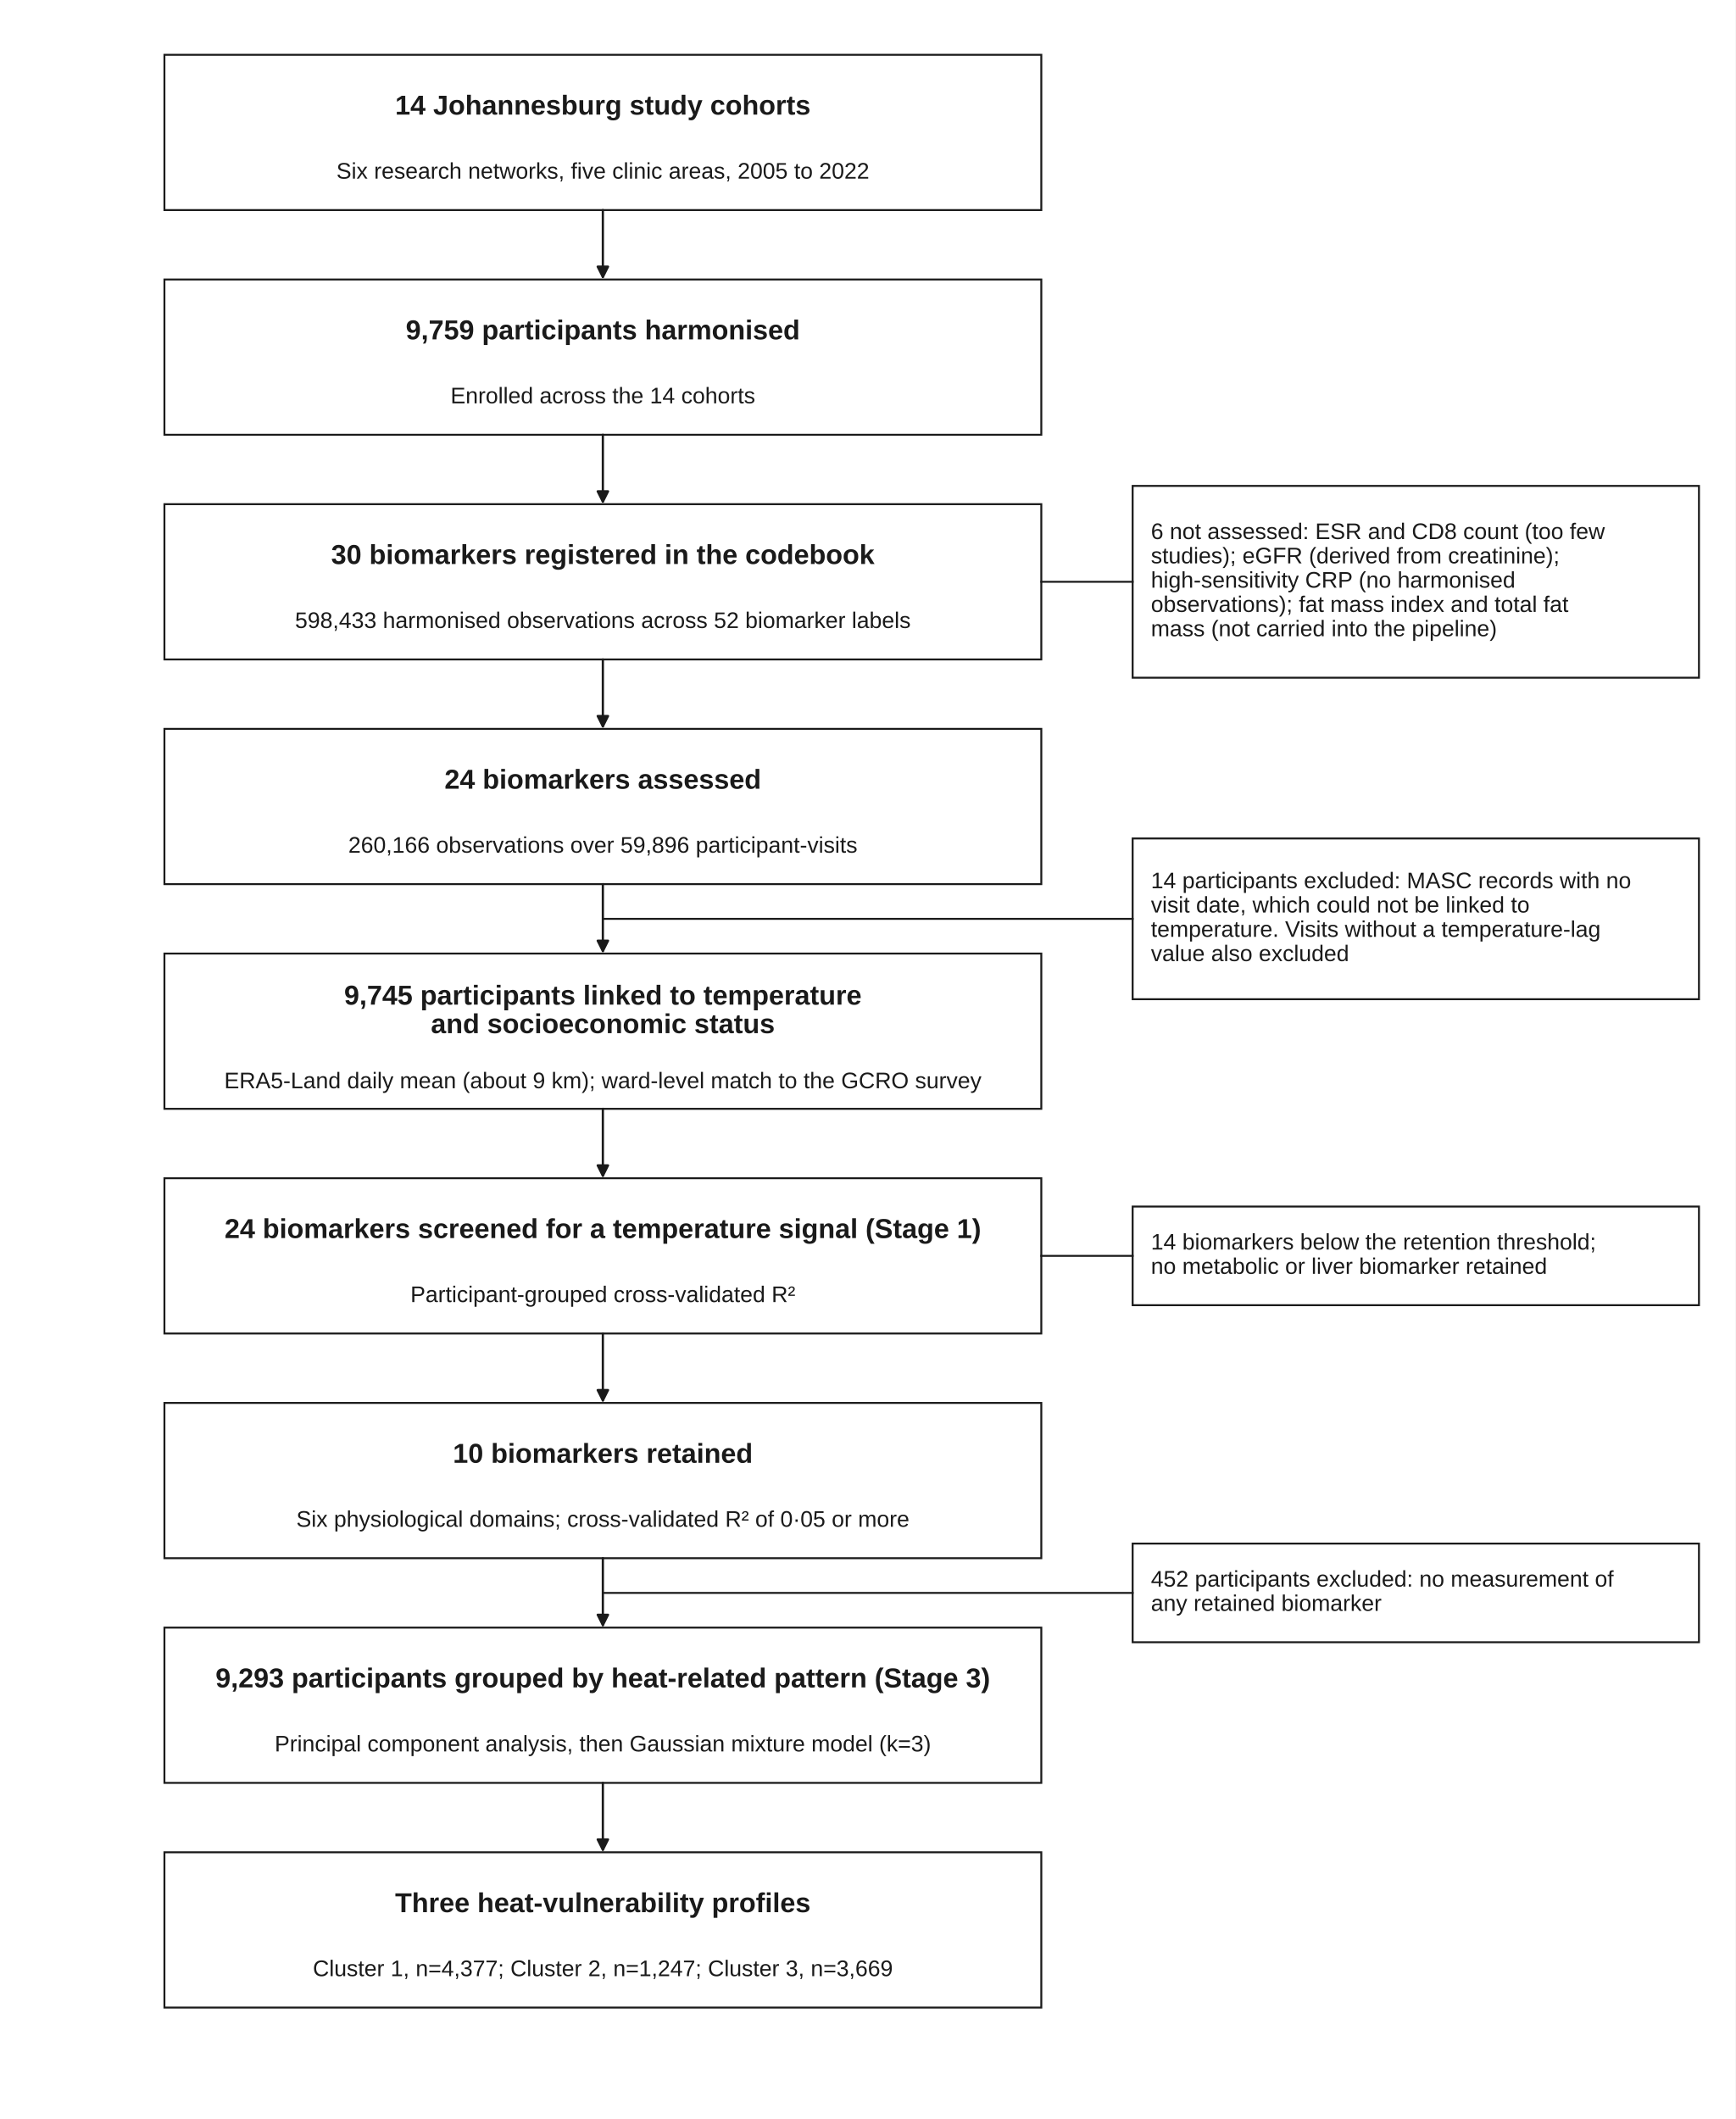
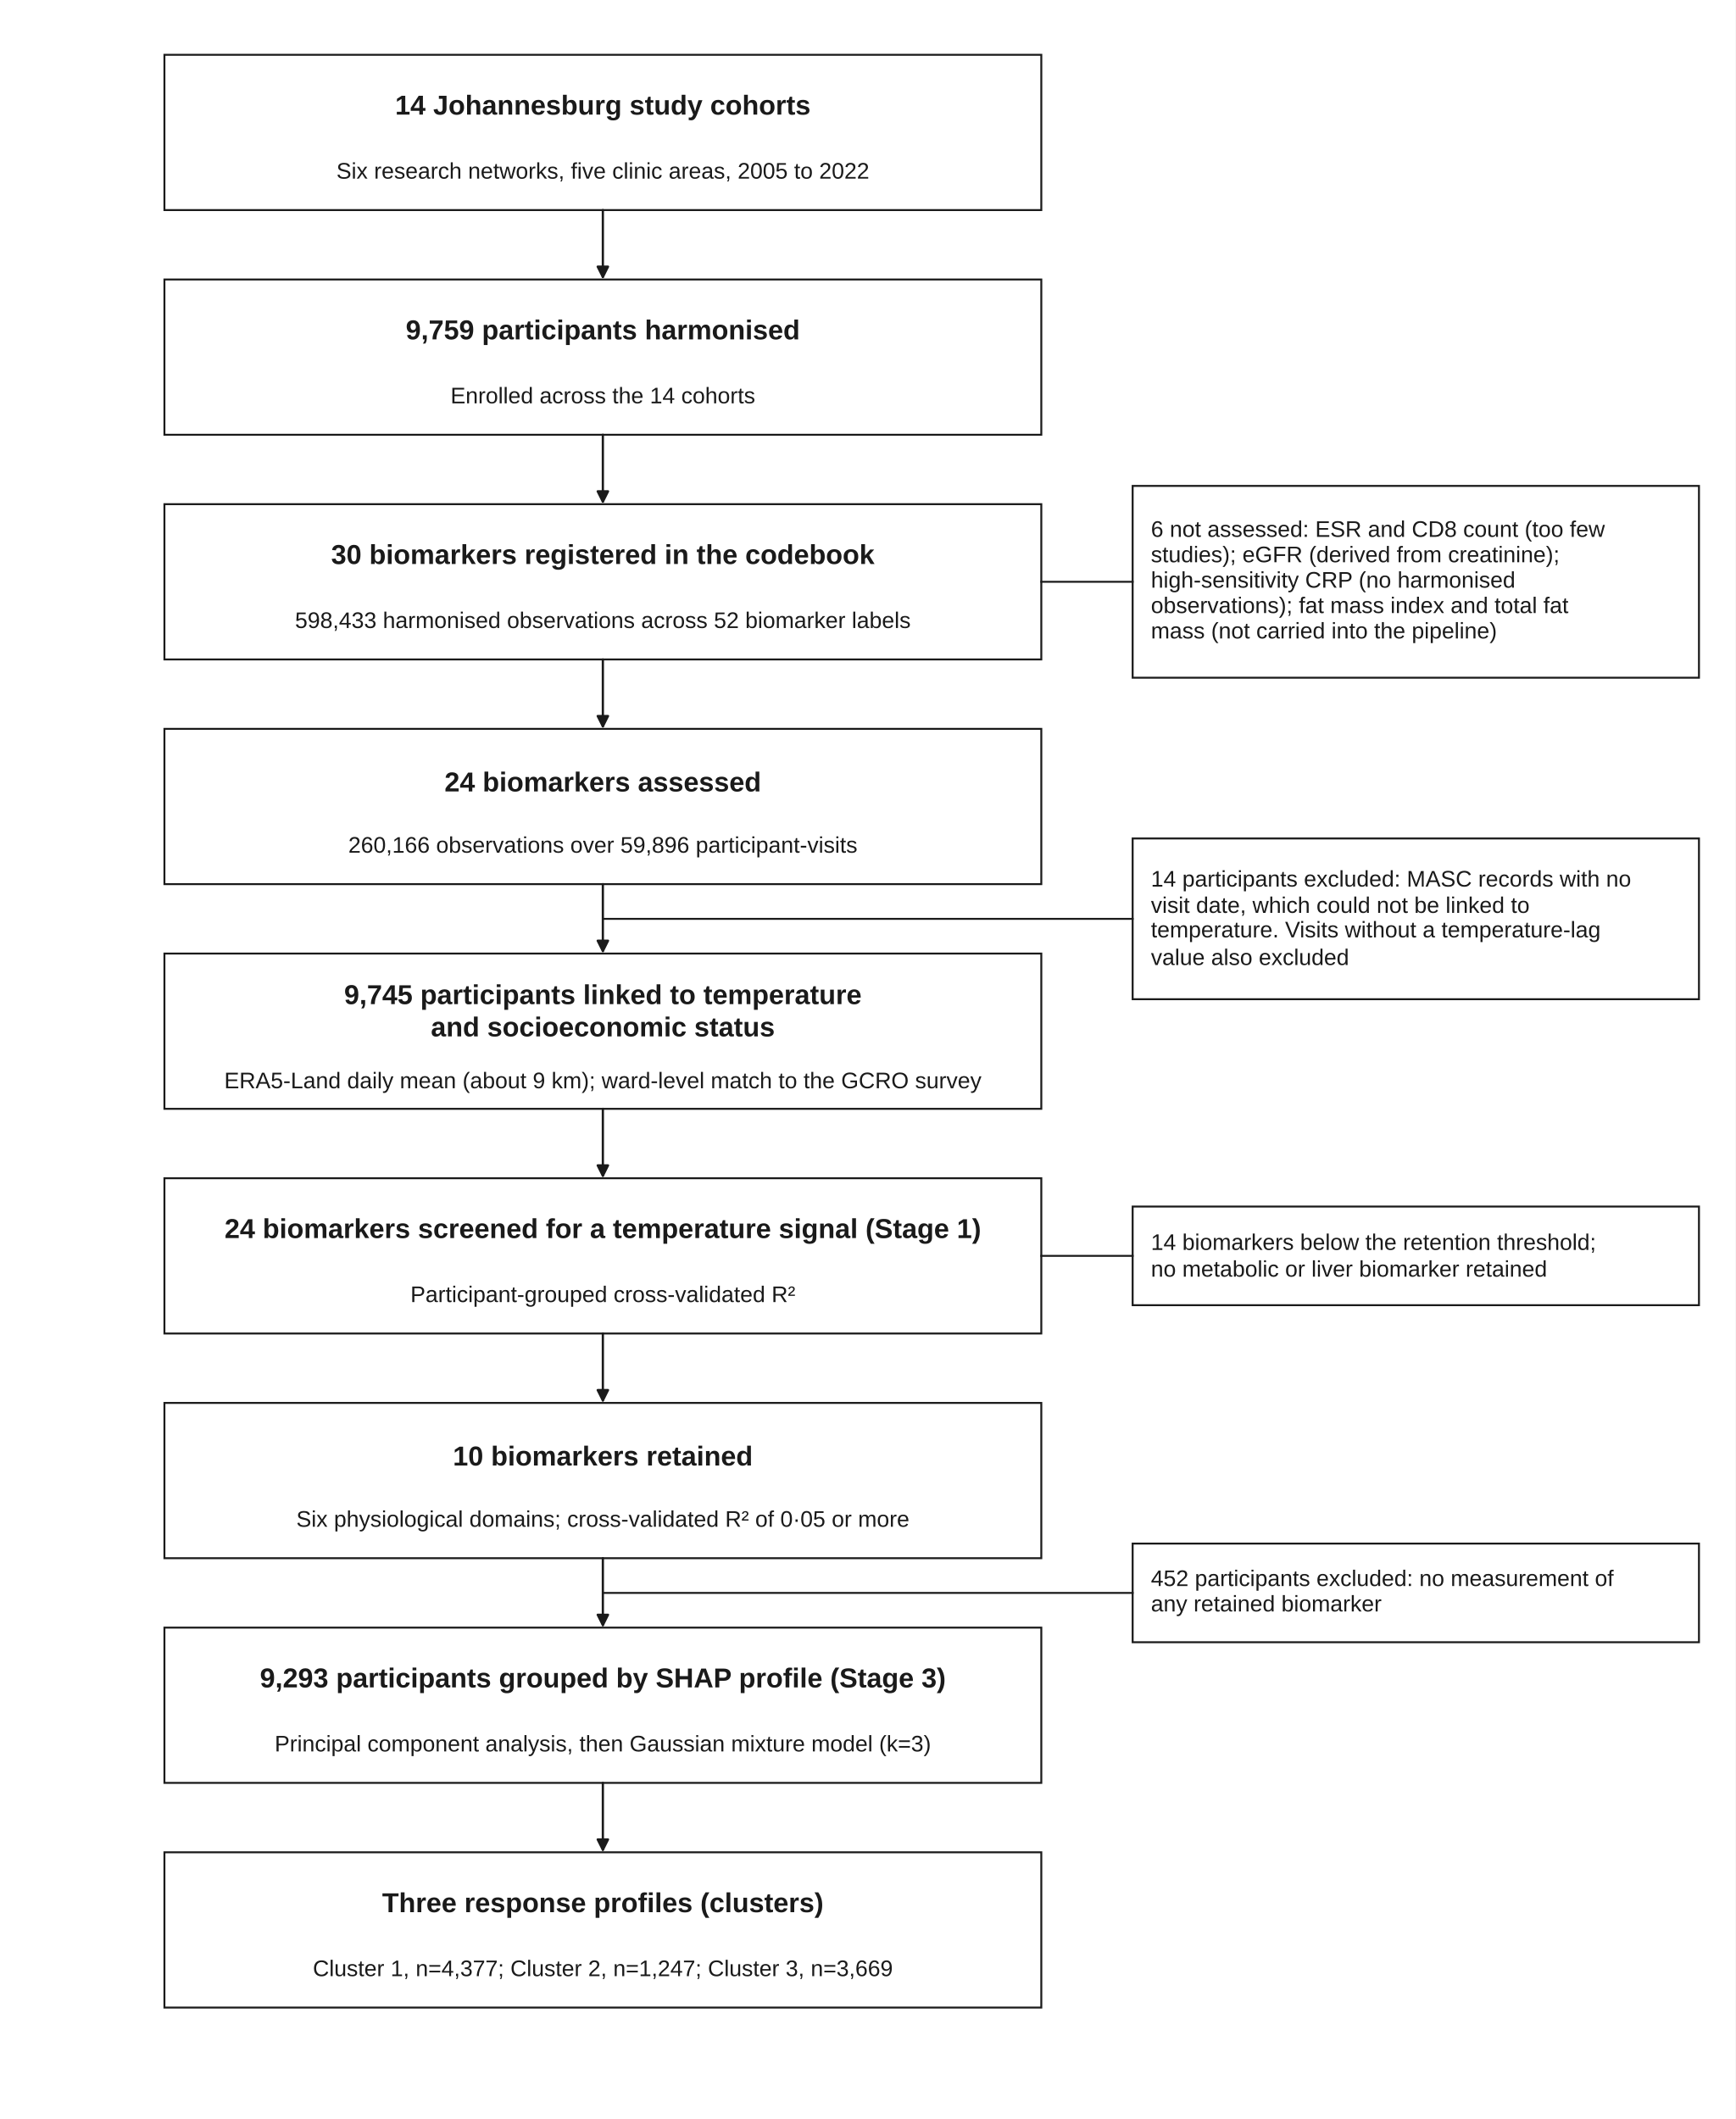
<svg xmlns="http://www.w3.org/2000/svg" width="538.583pt" height="657.638pt" viewBox="0 0 538.583 657.638" version="1.1">
  <defs>
    <style type="text/css">*{stroke-linejoin: round; stroke-linecap: butt}</style>
  </defs>
  <g id="figure_1">
    <g id="patch_1">
      <path d="M 0 657.638  L 538.583 657.638  L 538.583 0  L 0 0  z " style="fill: #ffffff" />
    </g>
    <g id="axes_1">
      <g id="patch_2">
-         <path d="M 51.024 65.197  L 323.15 65.197  L 323.15 17.008  L 51.024 17.008  z " clip-path="url(#p5bca967260)" style="fill: #ffffff; stroke: #1a1a1a; stroke-width: 0.6; stroke-linejoin: miter" />
+         <path d="M 51.024 65.197  L 323.15 65.197  L 323.15 17.008  L 51.024 17.008  z " clip-path="url(#p374b409ffc)" style="fill: #ffffff; stroke: #1a1a1a; stroke-width: 0.6; stroke-linejoin: miter" />
      </g>
      <g id="patch_3">
-         <path d="M 51.024 134.929  L 323.15 134.929  L 323.15 86.74  L 51.024 86.74  z " clip-path="url(#p5bca967260)" style="fill: #ffffff; stroke: #1a1a1a; stroke-width: 0.6; stroke-linejoin: miter" />
+         <path d="M 51.024 134.929  L 323.15 134.929  L 323.15 86.74  L 51.024 86.74  z " clip-path="url(#p374b409ffc)" style="fill: #ffffff; stroke: #1a1a1a; stroke-width: 0.6; stroke-linejoin: miter" />
      </g>
      <g id="patch_4">
-         <path d="M 51.024 204.661  L 323.15 204.661  L 323.15 156.472  L 51.024 156.472  z " clip-path="url(#p5bca967260)" style="fill: #ffffff; stroke: #1a1a1a; stroke-width: 0.6; stroke-linejoin: miter" />
+         <path d="M 51.024 204.661  L 323.15 204.661  L 323.15 156.472  L 51.024 156.472  z " clip-path="url(#p374b409ffc)" style="fill: #ffffff; stroke: #1a1a1a; stroke-width: 0.6; stroke-linejoin: miter" />
      </g>
      <g id="patch_5">
-         <path d="M 351.496 210.331  L 527.244 210.331  L 527.244 150.803  L 351.496 150.803  z " clip-path="url(#p5bca967260)" style="fill: #ffffff; stroke: #1a1a1a; stroke-width: 0.6; stroke-linejoin: miter" />
+         <path d="M 351.496 210.331  L 527.244 210.331  L 527.244 150.803  L 351.496 150.803  z " clip-path="url(#p374b409ffc)" style="fill: #ffffff; stroke: #1a1a1a; stroke-width: 0.6; stroke-linejoin: miter" />
      </g>
      <g id="patch_6">
-         <path d="M 51.024 274.394  L 323.15 274.394  L 323.15 226.205  L 51.024 226.205  z " clip-path="url(#p5bca967260)" style="fill: #ffffff; stroke: #1a1a1a; stroke-width: 0.6; stroke-linejoin: miter" />
+         <path d="M 51.024 274.394  L 323.15 274.394  L 323.15 226.205  L 51.024 226.205  z " clip-path="url(#p374b409ffc)" style="fill: #ffffff; stroke: #1a1a1a; stroke-width: 0.6; stroke-linejoin: miter" />
      </g>
      <g id="patch_7">
-         <path d="M 51.024 344.126  L 323.15 344.126  L 323.15 295.937  L 51.024 295.937  z " clip-path="url(#p5bca967260)" style="fill: #ffffff; stroke: #1a1a1a; stroke-width: 0.6; stroke-linejoin: miter" />
+         <path d="M 51.024 344.126  L 323.15 344.126  L 323.15 295.937  L 51.024 295.937  z " clip-path="url(#p374b409ffc)" style="fill: #ffffff; stroke: #1a1a1a; stroke-width: 0.6; stroke-linejoin: miter" />
      </g>
      <g id="patch_8">
-         <path d="M 351.496 310.11  L 527.244 310.11  L 527.244 260.22  L 351.496 260.22  z " clip-path="url(#p5bca967260)" style="fill: #ffffff; stroke: #1a1a1a; stroke-width: 0.6; stroke-linejoin: miter" />
+         <path d="M 351.496 310.11  L 527.244 310.11  L 527.244 260.22  L 351.496 260.22  z " clip-path="url(#p374b409ffc)" style="fill: #ffffff; stroke: #1a1a1a; stroke-width: 0.6; stroke-linejoin: miter" />
      </g>
      <g id="patch_9">
-         <path d="M 51.024 413.858  L 323.15 413.858  L 323.15 365.669  L 51.024 365.669  z " clip-path="url(#p5bca967260)" style="fill: #ffffff; stroke: #1a1a1a; stroke-width: 0.6; stroke-linejoin: miter" />
+         <path d="M 51.024 413.858  L 323.15 413.858  L 323.15 365.669  L 51.024 365.669  z " clip-path="url(#p374b409ffc)" style="fill: #ffffff; stroke: #1a1a1a; stroke-width: 0.6; stroke-linejoin: miter" />
      </g>
      <g id="patch_10">
-         <path d="M 351.496 405.071  L 527.244 405.071  L 527.244 374.457  L 351.496 374.457  z " clip-path="url(#p5bca967260)" style="fill: #ffffff; stroke: #1a1a1a; stroke-width: 0.6; stroke-linejoin: miter" />
+         <path d="M 351.496 405.071  L 527.244 405.071  L 527.244 374.457  L 351.496 374.457  z " clip-path="url(#p374b409ffc)" style="fill: #ffffff; stroke: #1a1a1a; stroke-width: 0.6; stroke-linejoin: miter" />
      </g>
      <g id="patch_11">
-         <path d="M 51.024 483.591  L 323.15 483.591  L 323.15 435.402  L 51.024 435.402  z " clip-path="url(#p5bca967260)" style="fill: #ffffff; stroke: #1a1a1a; stroke-width: 0.6; stroke-linejoin: miter" />
+         <path d="M 51.024 483.591  L 323.15 483.591  L 323.15 435.402  L 51.024 435.402  z " clip-path="url(#p374b409ffc)" style="fill: #ffffff; stroke: #1a1a1a; stroke-width: 0.6; stroke-linejoin: miter" />
      </g>
      <g id="patch_12">
-         <path d="M 51.024 553.323  L 323.15 553.323  L 323.15 505.134  L 51.024 505.134  z " clip-path="url(#p5bca967260)" style="fill: #ffffff; stroke: #1a1a1a; stroke-width: 0.6; stroke-linejoin: miter" />
+         <path d="M 51.024 553.323  L 323.15 553.323  L 323.15 505.134  L 51.024 505.134  z " clip-path="url(#p374b409ffc)" style="fill: #ffffff; stroke: #1a1a1a; stroke-width: 0.6; stroke-linejoin: miter" />
      </g>
      <g id="patch_13">
-         <path d="M 351.496 509.669  L 527.244 509.669  L 527.244 479.055  L 351.496 479.055  z " clip-path="url(#p5bca967260)" style="fill: #ffffff; stroke: #1a1a1a; stroke-width: 0.6; stroke-linejoin: miter" />
+         <path d="M 351.496 509.669  L 527.244 509.669  L 527.244 479.055  L 351.496 479.055  z " clip-path="url(#p374b409ffc)" style="fill: #ffffff; stroke: #1a1a1a; stroke-width: 0.6; stroke-linejoin: miter" />
      </g>
      <g id="patch_14">
-         <path d="M 51.024 623.055  L 323.15 623.055  L 323.15 574.866  L 51.024 574.866  z " clip-path="url(#p5bca967260)" style="fill: #ffffff; stroke: #1a1a1a; stroke-width: 0.6; stroke-linejoin: miter" />
+         <path d="M 51.024 623.055  L 323.15 623.055  L 323.15 574.866  L 51.024 574.866  z " clip-path="url(#p374b409ffc)" style="fill: #ffffff; stroke: #1a1a1a; stroke-width: 0.6; stroke-linejoin: miter" />
      </g>
      <g id="line2d_1">
-         <path d="M 323.15 180.567  L 351.496 180.567  " clip-path="url(#p5bca967260)" style="fill: none; stroke: #1a1a1a; stroke-width: 0.6; stroke-linecap: square" />
+         <path d="M 323.15 180.567  L 351.496 180.567  " clip-path="url(#p374b409ffc)" style="fill: none; stroke: #1a1a1a; stroke-width: 0.6; stroke-linecap: square" />
      </g>
      <g id="line2d_2">
-         <path d="M 187.087 285.165  L 351.496 285.165  " clip-path="url(#p5bca967260)" style="fill: none; stroke: #1a1a1a; stroke-width: 0.6; stroke-linecap: square" />
+         <path d="M 187.087 285.165  L 351.496 285.165  " clip-path="url(#p374b409ffc)" style="fill: none; stroke: #1a1a1a; stroke-width: 0.6; stroke-linecap: square" />
      </g>
      <g id="line2d_3">
-         <path d="M 323.15 389.764  L 351.496 389.764  " clip-path="url(#p5bca967260)" style="fill: none; stroke: #1a1a1a; stroke-width: 0.6; stroke-linecap: square" />
+         <path d="M 323.15 389.764  L 351.496 389.764  " clip-path="url(#p374b409ffc)" style="fill: none; stroke: #1a1a1a; stroke-width: 0.6; stroke-linecap: square" />
      </g>
      <g id="line2d_4">
-         <path d="M 187.087 494.362  L 351.496 494.362  " clip-path="url(#p5bca967260)" style="fill: none; stroke: #1a1a1a; stroke-width: 0.6; stroke-linecap: square" />
+         <path d="M 187.087 494.362  L 351.496 494.362  " clip-path="url(#p374b409ffc)" style="fill: none; stroke: #1a1a1a; stroke-width: 0.6; stroke-linecap: square" />
      </g>
      <g id="text_1">
        <text style="font-weight: 700; font-size: 8.5px; font-family: 'Liberation Sans'; text-anchor: middle; fill: #1a1a1a" x="187.087" y="35.572" transform="rotate(-0 187.0866 35.57158)">14 Johannesburg study cohorts</text>
      </g>
      <g id="text_2">
-         <text style="font-size: 7px; font-family: 'Liberation Sans'; text-anchor: middle; fill: #1a1a1a" x="187.087" y="55.442" transform="rotate(-0 187.0866 55.44165)">Six research networks, five clinic areas, 2005 to 2022</text>
+         <text style="font-size: 7px; font-family: 'Liberation Sans'; text-anchor: middle; fill: #1a1a1a" x="187.087" y="55.443" transform="rotate(-0 187.0866 55.44302)">Six research networks, five clinic areas, 2005 to 2022</text>
      </g>
      <g id="patch_15">
        <path d="M 187.087 65.197  Q 187.087 75.969 187.087 85.958  " style="fill: none; stroke: #1a1a1a; stroke-width: 0.7; stroke-linecap: round" />
        <path d="M 188.687 82.758  L 187.087 85.958  L 185.487 82.758  z " style="fill: #1a1a1a; stroke: #1a1a1a; stroke-width: 0.7; stroke-linecap: round" />
      </g>
      <g id="text_3">
        <text style="font-weight: 700; font-size: 8.5px; font-family: 'Liberation Sans'; text-anchor: middle; fill: #1a1a1a" x="187.087" y="105.322" transform="rotate(-0 187.0866 105.3225)">9,759 participants harmonised</text>
      </g>
      <g id="text_4">
-         <text style="font-size: 7px; font-family: 'Liberation Sans'; text-anchor: middle; fill: #1a1a1a" x="187.087" y="125.174" transform="rotate(-0 187.0866 125.1739)">Enrolled across the 14 cohorts</text>
+         <text style="font-size: 7px; font-family: 'Liberation Sans'; text-anchor: middle; fill: #1a1a1a" x="187.087" y="125.175" transform="rotate(-0 187.0866 125.1753)">Enrolled across the 14 cohorts</text>
      </g>
      <g id="patch_16">
        <path d="M 187.087 134.929  Q 187.087 145.701 187.087 155.69  " style="fill: none; stroke: #1a1a1a; stroke-width: 0.7; stroke-linecap: round" />
        <path d="M 188.687 152.49  L 187.087 155.69  L 185.487 152.49  z " style="fill: #1a1a1a; stroke: #1a1a1a; stroke-width: 0.7; stroke-linecap: round" />
      </g>
      <g id="text_5">
        <text style="font-weight: 700; font-size: 8.5px; font-family: 'Liberation Sans'; text-anchor: middle; fill: #1a1a1a" x="187.087" y="175.036" transform="rotate(-0 187.0866 175.0361)">30 biomarkers registered in the codebook</text>
      </g>
      <g id="text_6">
-         <text style="font-size: 7px; font-family: 'Liberation Sans'; text-anchor: middle; fill: #1a1a1a" x="187.087" y="194.906" transform="rotate(-0 187.0866 194.9062)">598,433 harmonised observations across 52 biomarker labels</text>
+         <text style="font-size: 7px; font-family: 'Liberation Sans'; text-anchor: middle; fill: #1a1a1a" x="187.087" y="194.908" transform="rotate(-0 187.0866 194.9076)">598,433 harmonised observations across 52 biomarker labels</text>
      </g>
      <g id="patch_17">
        <path d="M 187.087 204.661  Q 187.087 215.433 187.087 225.422  " style="fill: none; stroke: #1a1a1a; stroke-width: 0.7; stroke-linecap: round" />
        <path d="M 188.687 222.222  L 187.087 225.422  L 185.487 222.222  z " style="fill: #1a1a1a; stroke: #1a1a1a; stroke-width: 0.7; stroke-linecap: round" />
      </g>
      <g id="text_7">
-         <text style="font-size: 7px; font-family: 'Liberation Sans'; fill: #1a1a1a" transform="translate(357.1654 167.2973)">6 not assessed: ESR and CD8 count (too few</text>
-         <text style="font-size: 7px; font-family: 'Liberation Sans'; fill: #1a1a1a" transform="translate(357.1654 174.8372)">studies); eGFR (derived from creatinine);</text>
+         <text style="font-size: 7px; font-family: 'Liberation Sans'; fill: #1a1a1a" transform="translate(357.1654 166.6123)">6 not assessed: ESR and CD8 count (too few</text>
+         <text style="font-size: 7px; font-family: 'Liberation Sans'; fill: #1a1a1a" transform="translate(357.1654 174.4955)">studies); eGFR (derived from creatinine);</text>
        <text style="font-size: 7px; font-family: 'Liberation Sans'; fill: #1a1a1a" transform="translate(357.1654 182.3771)">high-sensitivity CRP (no harmonised</text>
-         <text style="font-size: 7px; font-family: 'Liberation Sans'; fill: #1a1a1a" transform="translate(357.1654 189.917)">observations); fat mass index and total fat</text>
-         <text style="font-size: 7px; font-family: 'Liberation Sans'; fill: #1a1a1a" transform="translate(357.1654 197.4568)">mass (not carried into the pipeline)</text>
+         <text style="font-size: 7px; font-family: 'Liberation Sans'; fill: #1a1a1a" transform="translate(357.1654 190.2619)">observations); fat mass index and total fat</text>
+         <text style="font-size: 7px; font-family: 'Liberation Sans'; fill: #1a1a1a" transform="translate(357.1654 198.1435)">mass (not carried into the pipeline)</text>
      </g>
      <g id="text_8">
-         <text style="font-weight: 700; font-size: 8.5px; font-family: 'Liberation Sans'; text-anchor: middle; fill: #1a1a1a" x="187.087" y="244.787" transform="rotate(-0 187.0866 244.787)">24 biomarkers assessed</text>
+         <text style="font-weight: 700; font-size: 8.5px; font-family: 'Liberation Sans'; text-anchor: middle; fill: #1a1a1a" x="187.087" y="245.627" transform="rotate(-0 187.0866 245.6271)">24 biomarkers assessed</text>
      </g>
      <g id="text_9">
-         <text style="font-size: 7px; font-family: 'Liberation Sans'; text-anchor: middle; fill: #1a1a1a" x="187.087" y="264.639" transform="rotate(-0 187.0866 264.6385)">260,166 observations over 59,896 participant-visits</text>
+         <text style="font-size: 7px; font-family: 'Liberation Sans'; text-anchor: middle; fill: #1a1a1a" x="187.087" y="264.64" transform="rotate(-0 187.0866 264.6399)">260,166 observations over 59,896 participant-visits</text>
      </g>
      <g id="patch_18">
        <path d="M 187.087 274.394  Q 187.087 285.165 187.087 295.154  " style="fill: none; stroke: #1a1a1a; stroke-width: 0.7; stroke-linecap: round" />
        <path d="M 188.687 291.954  L 187.087 295.154  L 185.487 291.954  z " style="fill: #1a1a1a; stroke: #1a1a1a; stroke-width: 0.7; stroke-linecap: round" />
      </g>
      <g id="text_10">
-         <text style="font-weight: 700; font-size: 8.5px; font-family: 'Liberation Sans'; fill: #1a1a1a" transform="translate(106.7888 311.7963)">9,745 participants linked to temperature</text>
-         <text style="font-weight: 700; font-size: 8.5px; font-family: 'Liberation Sans'; fill: #1a1a1a" transform="translate(133.7172 320.6439)">and socioeconomic status</text>
+         <text style="font-weight: 700; font-size: 8.5px; font-family: 'Liberation Sans'; fill: #1a1a1a" transform="translate(106.7888 311.6333)">9,745 participants linked to temperature</text>
+         <text style="font-weight: 700; font-size: 8.5px; font-family: 'Liberation Sans'; fill: #1a1a1a" transform="translate(133.7172 321.6469)">and socioeconomic status</text>
      </g>
      <g id="text_11">
-         <text style="font-size: 7px; font-family: 'Liberation Sans'; text-anchor: middle; fill: #1a1a1a" x="187.087" y="337.744" transform="rotate(-0 187.0866 337.744)">ERA5-Land daily mean (about 9 km); ward-level match to the GCRO survey</text>
+         <text style="font-size: 7px; font-family: 'Liberation Sans'; text-anchor: middle; fill: #1a1a1a" x="187.087" y="337.745" transform="rotate(-0 187.0866 337.7454)">ERA5-Land daily mean (about 9 km); ward-level match to the GCRO survey</text>
      </g>
      <g id="patch_19">
        <path d="M 187.087 344.126  Q 187.087 354.898 187.087 364.887  " style="fill: none; stroke: #1a1a1a; stroke-width: 0.7; stroke-linecap: round" />
        <path d="M 188.687 361.687  L 187.087 364.887  L 185.487 361.687  z " style="fill: #1a1a1a; stroke: #1a1a1a; stroke-width: 0.7; stroke-linecap: round" />
      </g>
      <g id="text_12">
-         <text style="font-size: 7px; font-family: 'Liberation Sans'; fill: #1a1a1a" transform="translate(357.1654 275.6657)">14 participants excluded: MASC records with no</text>
-         <text style="font-size: 7px; font-family: 'Liberation Sans'; fill: #1a1a1a" transform="translate(357.1654 283.2056)">visit date, which could not be linked to</text>
-         <text style="font-size: 7px; font-family: 'Liberation Sans'; fill: #1a1a1a" transform="translate(357.1654 290.7454)">temperature. Visits without a temperature-lag</text>
-         <text style="font-size: 7px; font-family: 'Liberation Sans'; fill: #1a1a1a" transform="translate(357.1654 298.2853)">value also excluded</text>
+         <text style="font-size: 7px; font-family: 'Liberation Sans'; fill: #1a1a1a" transform="translate(357.1654 275.1507)">14 participants excluded: MASC records with no</text>
+         <text style="font-size: 7px; font-family: 'Liberation Sans'; fill: #1a1a1a" transform="translate(357.1654 283.3123)">visit date, which could not be linked to</text>
+         <text style="font-size: 7px; font-family: 'Liberation Sans'; fill: #1a1a1a" transform="translate(357.1654 290.9171)">temperature. Visits without a temperature-lag</text>
+         <text style="font-size: 7px; font-family: 'Liberation Sans'; fill: #1a1a1a" transform="translate(357.1654 299.4921)">value also excluded</text>
      </g>
      <g id="text_13">
        <text style="font-weight: 700; font-size: 8.5px; font-family: 'Liberation Sans'; text-anchor: middle; fill: #1a1a1a" x="187.087" y="384.233" transform="rotate(-0 187.0866 384.233)">24 biomarkers screened for a temperature signal (Stage 1)</text>
      </g>
      <g id="text_14">
-         <text style="font-size: 7px; font-family: 'Liberation Sans'; text-anchor: middle; fill: #1a1a1a" x="187.087" y="404.103" transform="rotate(-0 187.0866 404.1031)">Participant-grouped cross-validated R²</text>
+         <text style="font-size: 7px; font-family: 'Liberation Sans'; text-anchor: middle; fill: #1a1a1a" x="187.087" y="404.104" transform="rotate(-0 187.0866 404.1044)">Participant-grouped cross-validated R²</text>
      </g>
      <g id="patch_20">
        <path d="M 187.087 413.858  Q 187.087 424.63 187.087 434.619  " style="fill: none; stroke: #1a1a1a; stroke-width: 0.7; stroke-linecap: round" />
        <path d="M 188.687 431.419  L 187.087 434.619  L 185.487 431.419  z " style="fill: #1a1a1a; stroke: #1a1a1a; stroke-width: 0.7; stroke-linecap: round" />
      </g>
      <g id="text_15">
-         <text style="font-size: 7px; font-family: 'Liberation Sans'; fill: #1a1a1a" transform="translate(357.1654 387.804)">14 biomarkers below the retention threshold;</text>
-         <text style="font-size: 7px; font-family: 'Liberation Sans'; fill: #1a1a1a" transform="translate(357.1654 395.3439)">no metabolic or liver biomarker retained</text>
+         <text style="font-size: 7px; font-family: 'Liberation Sans'; fill: #1a1a1a" transform="translate(357.1654 387.9107)">14 biomarkers below the retention threshold;</text>
+         <text style="font-size: 7px; font-family: 'Liberation Sans'; fill: #1a1a1a" transform="translate(357.1654 396.2073)">no metabolic or liver biomarker retained</text>
      </g>
      <g id="text_16">
-         <text style="font-weight: 700; font-size: 8.5px; font-family: 'Liberation Sans'; text-anchor: middle; fill: #1a1a1a" x="187.087" y="453.984" transform="rotate(-0 187.0866 453.9839)">10 biomarkers retained</text>
+         <text style="font-weight: 700; font-size: 8.5px; font-family: 'Liberation Sans'; text-anchor: middle; fill: #1a1a1a" x="187.087" y="454.824" transform="rotate(-0 187.0866 454.8239)">10 biomarkers retained</text>
      </g>
      <g id="text_17">
-         <text style="font-size: 7px; font-family: 'Liberation Sans'; text-anchor: middle; fill: #1a1a1a" x="187.087" y="473.835" transform="rotate(-0 187.0866 473.8354)">Six physiological domains; cross-validated R² of 0·05 or more</text>
+         <text style="font-size: 7px; font-family: 'Liberation Sans'; text-anchor: middle; fill: #1a1a1a" x="187.087" y="473.837" transform="rotate(-0 187.0866 473.8367)">Six physiological domains; cross-validated R² of 0·05 or more</text>
      </g>
      <g id="patch_21">
        <path d="M 187.087 483.591  Q 187.087 494.362 187.087 504.351  " style="fill: none; stroke: #1a1a1a; stroke-width: 0.7; stroke-linecap: round" />
        <path d="M 188.687 501.151  L 187.087 504.351  L 185.487 501.151  z " style="fill: #1a1a1a; stroke: #1a1a1a; stroke-width: 0.7; stroke-linecap: round" />
      </g>
      <g id="text_18">
-         <text style="font-weight: 700; font-size: 8.5px; font-family: 'Liberation Sans'; text-anchor: middle; fill: #1a1a1a" x="187.087" y="523.698" transform="rotate(-0 187.0866 523.6976)">9,293 participants grouped by heat-related pattern (Stage 3)</text>
+         <text style="font-weight: 700; font-size: 8.5px; font-family: 'Liberation Sans'; text-anchor: middle; fill: #1a1a1a" x="187.087" y="523.698" transform="rotate(-0 187.0866 523.6976)">9,293 participants grouped by SHAP profile (Stage 3)</text>
      </g>
      <g id="text_19">
-         <text style="font-size: 7px; font-family: 'Liberation Sans'; text-anchor: middle; fill: #1a1a1a" x="187.087" y="543.568" transform="rotate(-0 187.0866 543.5676)">Principal component analysis, then Gaussian mixture model (k=3)</text>
+         <text style="font-size: 7px; font-family: 'Liberation Sans'; text-anchor: middle; fill: #1a1a1a" x="187.087" y="543.569" transform="rotate(-0 187.0866 543.569)">Principal component analysis, then Gaussian mixture model (k=3)</text>
      </g>
      <g id="patch_22">
        <path d="M 187.087 553.323  Q 187.087 564.094 187.087 574.084  " style="fill: none; stroke: #1a1a1a; stroke-width: 0.7; stroke-linecap: round" />
        <path d="M 188.687 570.884  L 187.087 574.084  L 185.487 570.884  z " style="fill: #1a1a1a; stroke: #1a1a1a; stroke-width: 0.7; stroke-linecap: round" />
      </g>
      <g id="text_20">
-         <text style="font-size: 7px; font-family: 'Liberation Sans'; fill: #1a1a1a" transform="translate(357.1654 492.4024)">452 participants excluded: no measurement of</text>
-         <text style="font-size: 7px; font-family: 'Liberation Sans'; fill: #1a1a1a" transform="translate(357.1654 499.9423)">any retained biomarker</text>
+         <text style="font-size: 7px; font-family: 'Liberation Sans'; fill: #1a1a1a" transform="translate(357.1654 492.2308)">452 participants excluded: no measurement of</text>
+         <text style="font-size: 7px; font-family: 'Liberation Sans'; fill: #1a1a1a" transform="translate(357.1654 500.114)">any retained biomarker</text>
      </g>
      <g id="text_21">
-         <text style="font-weight: 700; font-size: 8.5px; font-family: 'Liberation Sans'; text-anchor: middle; fill: #1a1a1a" x="187.087" y="593.448" transform="rotate(-0 187.0866 593.4484)">Three heat-vulnerability profiles</text>
+         <text style="font-weight: 700; font-size: 8.5px; font-family: 'Liberation Sans'; text-anchor: middle; fill: #1a1a1a" x="187.087" y="593.448" transform="rotate(-0 187.0866 593.4484)">Three response profiles (clusters)</text>
      </g>
      <g id="text_22">
-         <text style="font-size: 7px; font-family: 'Liberation Sans'; text-anchor: middle; fill: #1a1a1a" x="187.087" y="613.3" transform="rotate(-0 187.0866 613.2999)">Cluster 1, n=4,377; Cluster 2, n=1,247; Cluster 3, n=3,669</text>
+         <text style="font-size: 7px; font-family: 'Liberation Sans'; text-anchor: middle; fill: #1a1a1a" x="187.087" y="613.301" transform="rotate(-0 187.0866 613.3013)">Cluster 1, n=4,377; Cluster 2, n=1,247; Cluster 3, n=3,669</text>
      </g>
    </g>
  </g>
  <defs>
-     <clipPath id="p5bca967260">
+     <clipPath id="p374b409ffc">
      <rect x="0" y="0" width="538.583" height="657.638" />
    </clipPath>
  </defs>
</svg>
